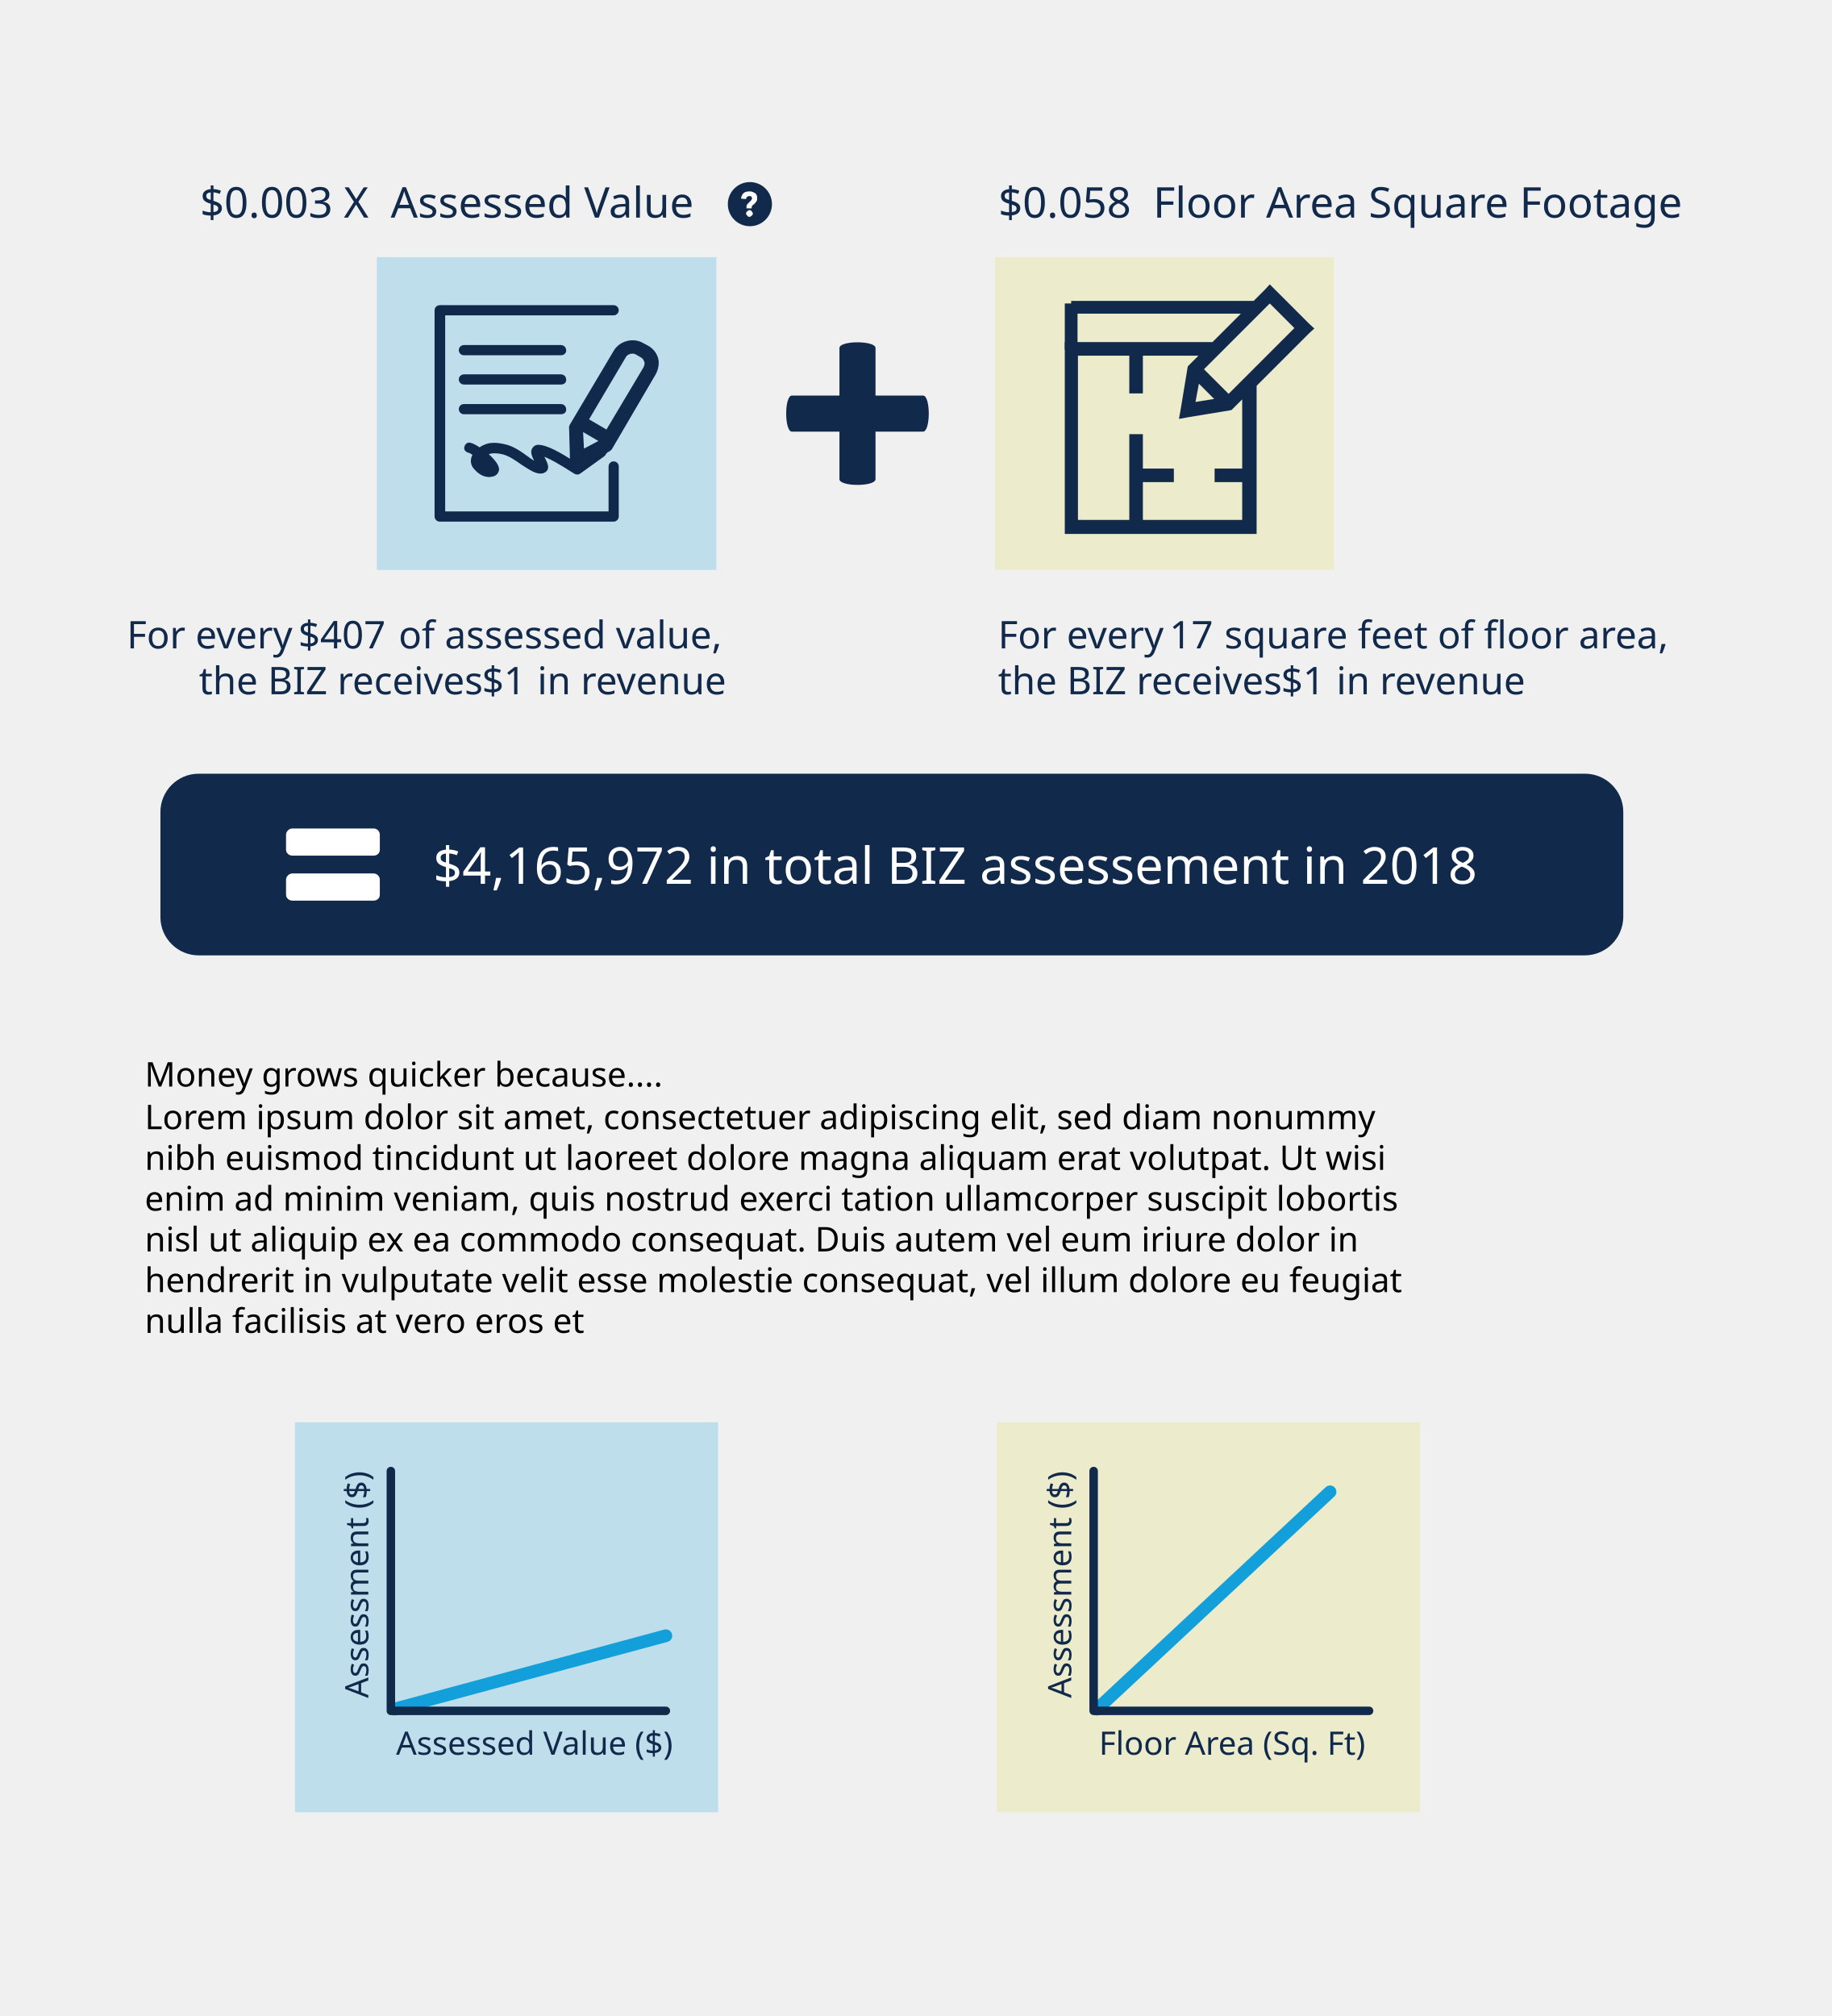
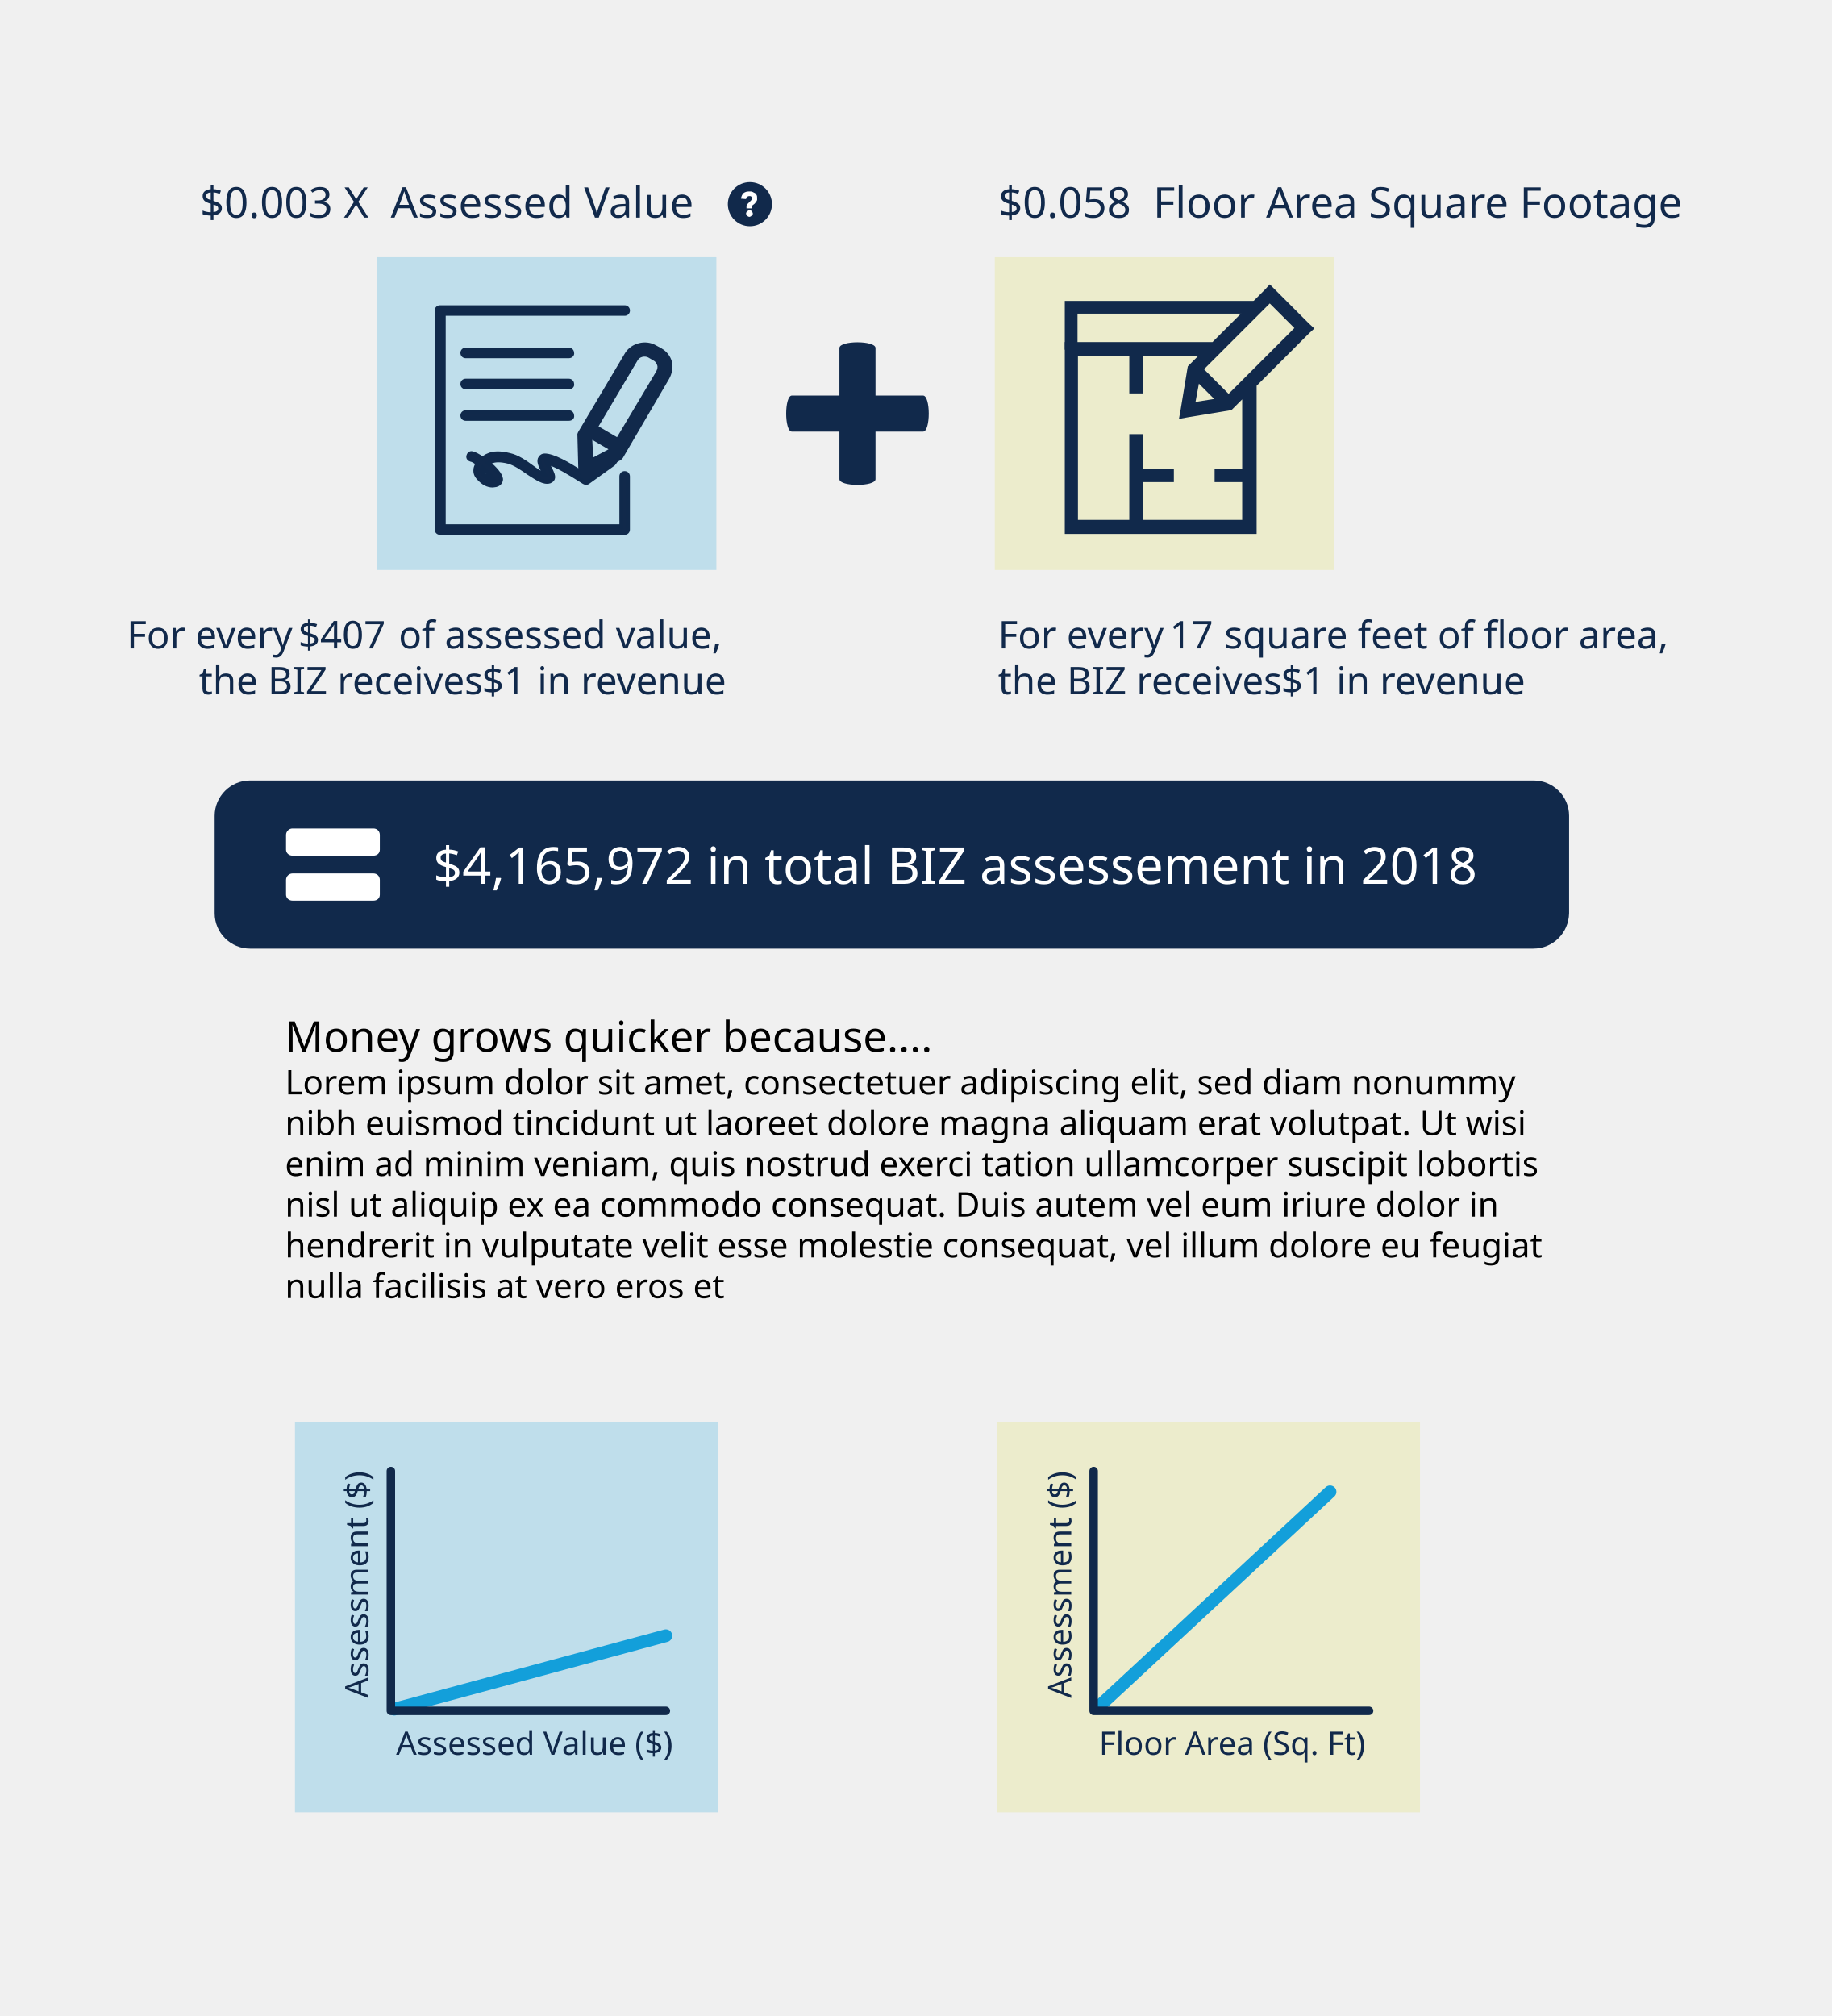
- <svg xmlns="http://www.w3.org/2000/svg" version="1.1" id="Layer_1" x="0px" y="0px" viewBox="0 0 431.5 475" style="enable-background:new 0 0 431.5 475;" xml:space="preserve">
+ <svg xmlns="http://www.w3.org/2000/svg" version="1.1" x="0px" y="0px" viewBox="0 0 431.5 475" style="enable-background:new 0 0 431.5 475;" xml:space="preserve">
  <style type="text/css">
- 	.st0{opacity:0.22;fill:#139FDA;}
+ 	.st0{opacity:0.22;fill:#139FDA;enable-background:new    ;}
	.st1{fill:#11294B;stroke:#10294B;stroke-miterlimit:10;}
	.st2{fill:#11294B;}
- 	.st3{opacity:0.25;fill:#E0E061;}
+ 	.st3{opacity:0.25;fill:#E0E061;enable-background:new    ;}
	.st4{font-family:'Avenir-Black';}
	.st5{font-size:10px;}
	.st6{letter-spacing:12;}
	.st7{font-family:'Avenir-Roman';}
	.st8{font-size:9px;}
	.st9{font-size:7.607px;}
	.st10{fill:none;stroke:#139FDA;stroke-width:3;stroke-linecap:round;stroke-miterlimit:10;}
	.st11{fill:none;stroke:#11294B;stroke-width:2;stroke-linecap:round;stroke-linejoin:round;stroke-miterlimit:10;}
	.st12{fill:#FFFFFF;}
	.st13{font-size:12px;}
- 	.st14{font-size:8px;}
- 	.st15{fill:none;}
+ 	.st14{fill:none;}
+ 	.st15{font-size:8px;}
	.st16{fill:none;stroke:#11294B;stroke-width:3;stroke-miterlimit:10;}
</style>
-   <g>
+   <g id="Layer_1">
    <rect x="88.8" y="60.6" class="st0" width="80" height="73.7" />
    <g>
-       <path class="st1" d="M144.6,122.4h-41c-0.4,0-0.7-0.3-0.7-0.7V73.1c0-0.4,0.3-0.7,0.7-0.7h41c0.4,0,0.7,0.3,0.7,0.7    c0,0.4-0.3,0.7-0.7,0.7h-40.2V121h39.5v-11.1c0-0.4,0.3-0.7,0.7-0.7s0.7,0.3,0.7,0.7v11.8C145.3,122.1,145,122.4,144.6,122.4z     M134.8,101.9 M143.1,105.5C143.1,105.5,143.1,105.6,143.1,105.5c-0.1,0.3-0.8,1.4-1,1.6l-2.5,1.8l-3.2,2.3    c-0.1,0.1-0.3,0.1-0.4,0.1c0,0,0,0,0,0l0,0c0,0,0,0,0,0h0c0,0,0,0,0,0c-0.3,0-0.4-0.1-1.5-0.8c-1.6-1-5.2-3.3-7.2-3.7    c0.1,0.4,0.4,0.9,0.6,1.2l0.1,0.2c0.5,1,0.8,1.7,0.6,2.2c-0.1,0.2-0.2,0.4-0.7,0.6c-1.3,0.4-2.8-0.7-4.7-1.9c-1.4-1-3-2.1-4.5-2.5    c-1.6-0.4-2.9-0.4-3.8,0c-0.1,0.1-0.3,0.2-0.6,0.3c1.4,1.2,2.7,2.6,2.8,3.6c0,0.5-0.3,1.1-1.1,1.3c-0.2,0-0.5,0.1-0.7,0.1    c-1.1,0-2.1-0.5-3.1-1.6c-0.8-0.8-0.8-1.6-0.7-2.2c0.1-0.4,0.3-0.8,0.5-1.1c-0.6-0.4-1.2-0.8-1.5-0.8c-0.4-0.1-0.7-0.4-0.6-0.8    c0.1-0.4,0.4-0.7,0.8-0.6c0.5,0.1,1.3,0.5,2.3,1.2c0.6-0.4,1.1-0.7,1.2-0.7c1.2-0.6,2.8-0.6,4.8-0.1c1.8,0.4,3.5,1.6,5,2.7    c0.9,0.7,2.2,1.5,2.9,1.7c-0.1-0.3-0.3-0.6-0.3-0.7l-0.1-0.2c-0.7-1.3-1.1-2.3-0.6-2.9c0.2-0.3,0.5-0.5,0.9-0.5    c1.9,0,5.1,1.8,8.3,3.9 M113.1,108c-0.1,0.2-0.2,0.3-0.2,0.5c0,0.2,0,0.5,0.3,0.9c0.5,0.5,1.2,1.2,2.2,1.1    C115.1,109.9,114.1,108.9,113.1,108z M132.2,97.1h-22.9c-0.4,0-0.7-0.3-0.7-0.7c0-0.4,0.3-0.7,0.7-0.7h22.9c0.4,0,0.7,0.3,0.7,0.7    C133,96.8,132.7,97.1,132.2,97.1z M132.2,90.1h-22.9c-0.4,0-0.7-0.3-0.7-0.7c0-0.4,0.3-0.7,0.7-0.7h22.9c0.4,0,0.7,0.3,0.7,0.7    C133,89.8,132.7,90.1,132.2,90.1z M132.2,83.2h-22.9c-0.4,0-0.7-0.3-0.7-0.7c0-0.4,0.3-0.7,0.7-0.7h22.9c0.4,0,0.7,0.3,0.7,0.7    C133,82.8,132.7,83.2,132.2,83.2z" />
-       <path class="st2" d="M151.5,80.8c-2.3-1.3-5.4-0.5-6.8,1.7l-10.4,17.5c-0.1,0.2-0.3,0.6-0.2,0.9l0.2,7.4c0.1,0.6,0.3,1,0.8,1.3    c0.4,0.2,0.8,0.3,1.3,0.2c0.1,0,0.2,0,0.4-0.1l6.7-3.3c0.3-0.2,0.5-0.3,0.7-0.6l10.3-17.6c0.6-1.1,0.9-2.5,0.6-3.7    c-0.3-1.2-1.1-2.3-2.3-3L151.5,80.8z M137.4,101.8l3.6,2.1l-3.4,1.8L137.4,101.8z M151.6,86.6l-8.7,14.6l-4.1-2.4l8.7-14.7    c0.4-0.7,1.5-1,2.3-0.6l1.2,0.7c0.4,0.2,0.6,0.5,0.8,1S151.8,86.2,151.6,86.6z" />
+       <path class="st1" d="M147.2,125.51h-43.53c-0.42,0-0.74-0.32-0.74-0.74V73.17c0-0.42,0.32-0.74,0.74-0.74h43.53    c0.42,0,0.74,0.32,0.74,0.74c0,0.42-0.32,0.74-0.74,0.74h-42.68v50.11h41.93v-11.78c0-0.42,0.32-0.74,0.74-0.74    s0.74,0.32,0.74,0.74v12.53C147.94,125.19,147.62,125.51,147.2,125.51z M145.61,107.57C145.61,107.57,145.61,107.68,145.61,107.57    c-0.11,0.32-0.85,1.49-1.06,1.7l-2.65,1.91l-3.4,2.44c-0.11,0.11-0.32,0.11-0.42,0.11l0,0l0,0l0,0l0,0l0,0    c-0.32,0-0.42-0.11-1.59-0.85c-1.7-1.06-5.52-3.5-7.64-3.93c0.11,0.42,0.42,0.96,0.64,1.27l0.11,0.21    c0.53,1.06,0.85,1.8,0.64,2.34c-0.11,0.21-0.21,0.42-0.74,0.64c-1.38,0.42-2.97-0.74-4.99-2.02c-1.49-1.06-3.18-2.23-4.78-2.65    c-1.7-0.42-3.08-0.42-4.03,0c-0.11,0.11-0.32,0.21-0.64,0.32c1.49,1.27,2.87,2.76,2.97,3.82c0,0.53-0.32,1.17-1.17,1.38    c-0.21,0-0.53,0.11-0.74,0.11c-1.17,0-2.23-0.53-3.29-1.7c-0.85-0.85-0.85-1.7-0.74-2.34c0.11-0.42,0.32-0.85,0.53-1.17    c-0.64-0.42-1.27-0.85-1.59-0.85c-0.42-0.11-0.74-0.42-0.64-0.85s0.42-0.74,0.85-0.64c0.53,0.11,1.38,0.53,2.44,1.27    c0.64-0.42,1.17-0.74,1.27-0.74c1.27-0.64,2.97-0.64,5.1-0.11c1.91,0.42,3.72,1.7,5.31,2.87c0.96,0.74,2.34,1.59,3.08,1.8    c-0.11-0.32-0.32-0.64-0.32-0.74l-0.11-0.21c-0.74-1.38-1.17-2.44-0.64-3.08c0.21-0.32,0.53-0.53,0.96-0.53    c2.02,0,5.41,1.91,8.81,4.14 M113.76,110.22c-0.11,0.21-0.21,0.32-0.21,0.53s0,0.53,0.32,0.96c0.53,0.53,1.27,1.27,2.34,1.17    C115.88,112.24,114.82,111.18,113.76,110.22z M134.04,98.65h-24.31c-0.42,0-0.74-0.32-0.74-0.74c0-0.42,0.32-0.74,0.74-0.74h24.31    c0.42,0,0.74,0.32,0.74,0.74C134.89,98.33,134.57,98.65,134.04,98.65z M134.04,91.22h-24.31c-0.42,0-0.74-0.32-0.74-0.74    c0-0.42,0.32-0.74,0.74-0.74h24.31c0.42,0,0.74,0.32,0.74,0.74C134.89,90.9,134.57,91.22,134.04,91.22z M134.04,83.9h-24.31    c-0.42,0-0.74-0.32-0.74-0.74c0-0.42,0.32-0.74,0.74-0.74h24.31c0.42,0,0.74,0.32,0.74,0.74C134.89,83.47,134.57,83.9,134.04,83.9    z" />
+       <path class="st2" d="M154.53,81.35c-2.44-1.38-5.73-0.53-7.22,1.8l-11.04,18.58c-0.11,0.21-0.32,0.64-0.21,0.96l0.21,7.86    c0.11,0.64,0.32,1.06,0.85,1.38c0.42,0.21,0.85,0.32,1.38,0.21c0.11,0,0.21,0,0.42-0.11l7.11-3.5c0.32-0.21,0.53-0.32,0.74-0.64    l10.93-18.68c0.64-1.17,0.96-2.65,0.64-3.93c-0.32-1.27-1.17-2.44-2.44-3.18L154.53,81.35z M139.56,103.64l3.82,2.23l-3.61,1.91    L139.56,103.64z M154.63,87.51l-9.24,15.5l-4.35-2.55l9.24-15.61c0.42-0.74,1.59-1.06,2.44-0.64l1.27,0.74    c0.42,0.21,0.64,0.53,0.85,1.06C155.06,86.55,154.84,87.08,154.63,87.51z" />
    </g>
-   </g>
-   <rect x="234.4" y="60.6" class="st3" width="80" height="73.7" />
-   <text transform="matrix(1 0 0 1 47.1227 51.2788)">
-     <tspan x="0" y="0" class="st2 st4 st5">$0.003 X  Assessed Value</tspan>
-     <tspan x="121.8" y="0" class="st2 st4 st5 st6">	</tspan>
-   </text>
-   <text transform="matrix(1 0 0 1 29.881 152.7787)">
-     <tspan x="0" y="0" class="st2 st7 st8">For every </tspan>
-     <tspan x="40.4" y="0" class="st2 st4 st8">$407</tspan>
-     <tspan x="61.7" y="0" class="st2 st7 st8"> of assessed value, </tspan>
-     <tspan x="17" y="10.8" class="st2 st7 st8">the BIZ receives </tspan>
-     <tspan x="83.7" y="10.8" class="st2 st4 st8">$1</tspan>
-     <tspan x="94.4" y="10.8" class="st2 st7 st8"> in revenue</tspan>
-   </text>
-   <g>
-     <path class="st2" d="M217.5,101.7c1.8,0,1.8-8.5,0-8.5h-11.2V82c0-1.8-8.5-1.8-8.5,0v11.2h-11.2c-1.8,0-1.8,8.5,0,8.5h11.2v11.2   c0,1.8,8.5,1.8,8.5,0v-11.2H217.5z" />
-   </g>
-   <path class="st2" d="M299.2,67l-1.1,1.2l-12.4,12.4h-33.2h-1.6v1.6v42v1.6h1.6h42h1.6v-1.6V90.9l12.4-12.4l1.2-1.1l-1.2-1.1  l-8.1-8.1L299.2,67z M299.2,71.5l5.8,5.8l-15.5,15.5l-5.8-5.8L299.2,71.5z M254,83.8h12.1v8.9h3.2v-8.9h13.1l-2.1,2.1l-0.4,0.4  l-0.1,0.5l-1.6,9.7l-0.4,2.2l2.2-0.4l9.7-1.6l0.5-0.1l0.4-0.4l2.1-2.1v16.3h-6.5v3.2h6.5v8.9h-23.4v-8.9h7.3v-3.2h-7.3v-8.1h-3.2  v20.2H254V83.8z M282.5,90.4l3.6,3.6l-4.4,0.7L282.5,90.4z" />
-   <text transform="matrix(1 0 0 1 235.2465 51.278)" class="st2 st4 st5">$0.058  Floor Area Square Footage</text>
-   <text transform="matrix(1 0 0 1 235.1689 152.778)">
-     <tspan x="0" y="0" class="st2 st7 st8">For every </tspan>
-     <tspan x="40.4" y="0" class="st2 st4 st8">17</tspan>
-     <tspan x="51" y="0" class="st2 st7 st8"> square feet of floor area, </tspan>
-     <tspan x="0" y="10.8" class="st2 st7 st8">the BIZ receives </tspan>
-     <tspan x="66.7" y="10.8" class="st2 st4 st8">$1</tspan>
-     <tspan x="77.4" y="10.8" class="st2 st7 st8"> in revenue</tspan>
-   </text>
-   <g>
-     <rect x="69.5" y="335.1" class="st0" width="99.7" height="91.9" />
+     <rect x="234.4" y="60.6" class="st3" width="80" height="73.7" />
+     <text transform="matrix(1 0 0 1 47.1227 51.2788)" class="st2 st4 st5">$0.003 X  Assessed Value</text>
+     <text transform="matrix(1 0 0 1 168.9227 51.2788)" class="st2 st4 st5 st6"> </text>
+     <text transform="matrix(1 0 0 1 29.881 152.7787)" class="st2 st7 st8">For every </text>
+     <text transform="matrix(1 0 0 1 70.281 152.7787)" class="st2 st4 st8">$407</text>
+     <text transform="matrix(1 0 0 1 91.581 152.7787)" class="st2 st7 st8"> of assessed value, </text>
+     <text transform="matrix(1 0 0 1 46.881 163.5787)" class="st2 st7 st8">the BIZ receives </text>
+     <text transform="matrix(1 0 0 1 113.581 163.5787)" class="st2 st4 st8">$1</text>
+     <text transform="matrix(1 0 0 1 124.281 163.5787)" class="st2 st7 st8"> in revenue</text>
    <g>
+       <path class="st2" d="M217.5,101.7c1.8,0,1.8-8.5,0-8.5h-11.2V82c0-1.8-8.5-1.8-8.5,0v11.2h-11.2c-1.8,0-1.8,8.5,0,8.5h11.2v11.2    c0,1.8,8.5,1.8,8.5,0v-11.2H217.5z" />
+     </g>
+     <text transform="matrix(1 0 0 1 235.2465 51.278)" class="st2 st4 st5">$0.058  Floor Area Square Footage</text>
+     <text transform="matrix(1 0 0 1 235.1689 152.778)" class="st2 st7 st8">For every </text>
+     <text transform="matrix(1 0 0 1 275.5689 152.778)" class="st2 st4 st8">17</text>
+     <text transform="matrix(1 0 0 1 286.1689 152.778)" class="st2 st7 st8"> square feet of floor area, </text>
+     <text transform="matrix(1 0 0 1 235.1689 163.578)" class="st2 st7 st8">the BIZ receives </text>
+     <text transform="matrix(1 0 0 1 301.8689 163.578)" class="st2 st4 st8">$1</text>
+     <text transform="matrix(1 0 0 1 312.5689 163.578)" class="st2 st7 st8"> in revenue</text>
+     <g>
+       <rect x="69.5" y="335.1" class="st0" width="99.7" height="91.9" />
      <g>
-         <text transform="matrix(6.123234e-17 -1 1 6.123234e-17 86.788 400.075)" class="st2 st7 st9">Assessment ($)</text>
+         <g>
+           <text transform="matrix(6.123234e-17 -1 1 6.123234e-17 86.788 400.0752)" class="st2 st7 st9">Assessment ($)</text>
+         </g>
+         <g>
+           <text transform="matrix(1 0 0 1 93.3314 413.4422)" class="st2 st7 st9">Assessed Value ($)</text>
+         </g>
+         <line class="st10" x1="92.9" y1="402.7" x2="156.9" y2="385.4" />
+         <polyline class="st11" points="92.1,346.6 92.1,403.1 156.9,403.1    " />
      </g>
+     </g>
+     <g>
+       <rect x="234.9" y="335.1" class="st3" width="99.7" height="91.9" />
      <g>
-         <text transform="matrix(1 0 0 1 93.3314 413.4422)" class="st2 st7 st9">Assessed Value ($)</text>
+         <g>
+           <text transform="matrix(6.123234e-17 -1 1 6.123234e-17 252.4206 400.0752)" class="st2 st7 st9">Assessment ($)</text>
+         </g>
+         <g>
+           <text transform="matrix(1 0 0 1 258.9641 413.4424)" class="st2 st7 st9">Floor Area (Sq. Ft)</text>
+         </g>
+         <line class="st10" x1="258.5" y1="402.48" x2="313.4" y2="351.5" />
+         <polyline class="st11" points="257.7,346.6 257.7,403.1 322.6,403.1    " />
      </g>
-       <line class="st10" x1="92.9" y1="402.7" x2="156.9" y2="385.4" />
-       <polyline class="st11" points="92.1,346.6 92.1,403.1 156.9,403.1   " />
    </g>
-   </g>
-   <g>
-     <rect x="234.9" y="335.1" class="st3" width="99.7" height="91.9" />
-     <g>
-       <g>
-         <text transform="matrix(6.123234e-17 -1 1 6.123234e-17 252.4206 400.0753)" class="st2 st7 st9">Assessment ($)</text>
-       </g>
-       <g>
-         <text transform="matrix(1 0 0 1 258.9641 413.4424)" class="st2 st7 st9">Floor Area (Sq. Ft)</text>
-       </g>
-       <line class="st10" x1="258.5" y1="402.7" x2="313.4" y2="351.5" />
-       <polyline class="st11" points="257.7,346.6 257.7,403.1 322.6,403.1   " />
-     </g>
-   </g>
-   <g>
-     <path class="st2" d="M373.4,225.1H46.8c-4.9,0-9-4-9-9v-24.8c0-4.9,4-9,9-9h326.7c4.9,0,9,4,9,9v24.8   C382.4,221.1,378.4,225.1,373.4,225.1z" />
+     <path class="st2" d="M361.3,223.51H58.91c-4.54,0-8.33-3.7-8.33-8.33v-22.96c0-4.54,3.7-8.33,8.33-8.33h302.49   c4.54,0,8.33,3.7,8.33,8.33v22.96C369.63,219.81,365.93,223.51,361.3,223.51z" />
    <g>
      <g>
        <text transform="matrix(1 0 0 1 102.0506 208.2344)" class="st12 st4 st13">$4,165,972 in total BIZ assessement in 2018</text>
      </g>
      <g>
        <path class="st12" d="M68.9,195.2H88c0.9,0,1.5,0.7,1.5,1.5v3.5c0,0.8-0.6,1.4-1.5,1.4H68.9c-0.8,0-1.5-0.6-1.5-1.4v-3.5     C67.4,195.9,68.1,195.2,68.9,195.2z" />
        <path class="st12" d="M68.9,205.8H88c0.9,0,1.5,0.7,1.5,1.5v3.5c0,0.8-0.6,1.4-1.5,1.4H68.9c-0.8,0-1.5-0.6-1.5-1.4v-3.5     C67.4,206.5,68.1,205.8,68.9,205.8z" />
      </g>
    </g>
+     <g>
+       <circle class="st2" cx="176.7" cy="48.1" r="5.2" />
+       <path class="st12" d="M175.9,48.7c0-0.2,0-0.3,0.1-0.4c0-0.1,0.1-0.2,0.2-0.3c0.1-0.1,0.3-0.3,0.4-0.4c0.1-0.1,0.2-0.2,0.3-0.3    s0.2-0.2,0.2-0.3c0.1-0.1,0.1-0.2,0.1-0.3c0-0.2-0.1-0.3-0.2-0.4c-0.1-0.1-0.2-0.1-0.4-0.1c-0.3,0-0.4,0.1-0.6,0.2    c-0.1,0.1-0.2,0.3-0.2,0.5l-1.2-0.1c0.1-0.6,0.3-1,0.6-1.3c0.4-0.3,0.8-0.4,1.4-0.4c0.2,0,0.5,0,0.7,0.1s0.4,0.2,0.6,0.3    c0.2,0.1,0.3,0.3,0.4,0.5c0.1,0.2,0.1,0.4,0.1,0.7c0,0.2,0,0.3,0,0.4c0,0.1-0.1,0.2-0.2,0.4c-0.1,0.1-0.2,0.2-0.3,0.4    c-0.1,0.1-0.3,0.3-0.5,0.4c-0.1,0.1-0.2,0.2-0.2,0.3s-0.1,0.2-0.1,0.3v0.2h-1.2L175.9,48.7L175.9,48.7z M175.8,50.3    c0-0.1,0-0.2,0.1-0.3c0-0.1,0.1-0.2,0.2-0.2c0.1-0.1,0.1-0.1,0.2-0.2c0.1,0,0.2-0.1,0.3-0.1s0.2,0,0.3,0.1c0.1,0,0.2,0.1,0.2,0.2    c0.1,0.1,0.1,0.1,0.2,0.2c0,0.1,0.1,0.2,0.1,0.3s0,0.2-0.1,0.3c0,0.1-0.1,0.2-0.2,0.2c-0.1,0.1-0.1,0.1-0.2,0.2    c-0.1,0-0.2,0.1-0.3,0.1s-0.2,0-0.3-0.1c-0.1,0-0.2-0.1-0.2-0.2c-0.1-0.1-0.1-0.1-0.2-0.2S175.8,50.4,175.8,50.3z" />
+     </g>
+     <text transform="matrix(1 0 0 1 67.1512 247.807)" class="st4 st5">Money grows quicker because....</text>
+     <rect x="67.15" y="251.81" class="st14" width="286" height="59" />
+     <text transform="matrix(1 0 0 1 67.1512 257.8549)" class="st7 st15">Lorem ipsum dolor sit amet, consectetuer adipiscing elit, sed diam nonummy </text>
+     <text transform="matrix(1 0 0 1 67.1512 267.4549)" class="st7 st15">nibh euismod tincidunt ut laoreet dolore magna aliquam erat volutpat. Ut wisi </text>
+     <text transform="matrix(1 0 0 1 67.1512 277.055)" class="st7 st15">enim ad minim veniam, quis nostrud exerci tation ullamcorper suscipit lobortis </text>
+     <text transform="matrix(1 0 0 1 67.1512 286.6549)" class="st7 st15">nisl ut aliquip ex ea commodo consequat. Duis autem vel eum iriure dolor in </text>
+     <text transform="matrix(1 0 0 1 67.1512 296.2549)" class="st7 st15">hendrerit in vulputate velit esse molestie consequat, vel illum dolore eu feugiat </text>
+     <text transform="matrix(1 0 0 1 67.1512 305.8549)" class="st7 st15">nulla facilisis at vero eros et </text>
+     <g>
+       <path class="st2" d="M299.2,67l-1.1,1.2l-12.4,12.4h-33.2h-1.6v1.6v42v1.6h1.6h42h1.6v-1.6V90.9l12.4-12.4l1.2-1.1l-1.2-1.1    l-8.1-8.1L299.2,67z M299.2,71.5l5.8,5.8l-15.5,15.5l-5.8-5.8L299.2,71.5z M254,83.8h12.1v8.9h3.2v-8.9h13.1l-2.1,2.1l-0.4,0.4    l-0.1,0.5l-1.6,9.7l-0.4,2.2l2.2-0.4l9.7-1.6l0.5-0.1l0.4-0.4l2.1-2.1v16.3h-6.5v3.2h6.5v8.9h-23.4v-8.9h7.3v-3.2h-7.3v-8.1h-3.2    v20.2H254V83.8z M282.5,90.4l3.6,3.6l-4.4,0.7L282.5,90.4z" />
+       <polyline class="st16" points="296.61,72.4 252.4,72.4 252.4,82.4   " />
+     </g>
  </g>
-   <g>
-     <circle class="st2" cx="176.7" cy="48.1" r="5.2" />
-     <path class="st12" d="M175.9,48.7c0-0.2,0-0.3,0.1-0.4c0-0.1,0.1-0.2,0.2-0.3c0.1-0.1,0.3-0.3,0.4-0.4c0.1-0.1,0.2-0.2,0.3-0.3   c0.1-0.1,0.2-0.2,0.2-0.3c0.1-0.1,0.1-0.2,0.1-0.3c0-0.2-0.1-0.3-0.2-0.4c-0.1-0.1-0.2-0.1-0.4-0.1c-0.3,0-0.4,0.1-0.6,0.2   c-0.1,0.1-0.2,0.3-0.2,0.5l-1.2-0.1c0.1-0.6,0.3-1,0.6-1.3c0.4-0.3,0.8-0.4,1.4-0.4c0.2,0,0.5,0,0.7,0.1c0.2,0.1,0.4,0.2,0.6,0.3   c0.2,0.1,0.3,0.3,0.4,0.5c0.1,0.2,0.1,0.4,0.1,0.7c0,0.2,0,0.3,0,0.4c0,0.1-0.1,0.2-0.2,0.4c-0.1,0.1-0.2,0.2-0.3,0.4   c-0.1,0.1-0.3,0.3-0.5,0.4c-0.1,0.1-0.2,0.2-0.2,0.3c0,0.1-0.1,0.2-0.1,0.3v0.2h-1.2V48.7z M175.8,50.3c0-0.1,0-0.2,0.1-0.3   c0-0.1,0.1-0.2,0.2-0.2c0.1-0.1,0.1-0.1,0.2-0.2c0.1,0,0.2-0.1,0.3-0.1c0.1,0,0.2,0,0.3,0.1c0.1,0,0.2,0.1,0.2,0.2   c0.1,0.1,0.1,0.1,0.2,0.2c0,0.1,0.1,0.2,0.1,0.3c0,0.1,0,0.2-0.1,0.3c0,0.1-0.1,0.2-0.2,0.2c-0.1,0.1-0.1,0.1-0.2,0.2   c-0.1,0-0.2,0.1-0.3,0.1c-0.1,0-0.2,0-0.3-0.1c-0.1,0-0.2-0.1-0.2-0.2c-0.1-0.1-0.1-0.1-0.2-0.2S175.8,50.4,175.8,50.3z" />
-   </g>
-   <text transform="matrix(1 0 0 1 34.1012 256)" class="st4 st14">Money grows quicker because....</text>
-   <rect x="34.1" y="260" class="st15" width="286" height="59" />
-   <text transform="matrix(1 0 0 1 34.1012 266.0479)">
-     <tspan x="0" y="0" class="st7 st14">Lorem ipsum dolor sit amet, consectetuer adipiscing elit, sed diam nonummy </tspan>
-     <tspan x="0" y="9.6" class="st7 st14">nibh euismod tincidunt ut laoreet dolore magna aliquam erat volutpat. Ut wisi </tspan>
-     <tspan x="0" y="19.2" class="st7 st14">enim ad minim veniam, quis nostrud exerci tation ullamcorper suscipit lobortis </tspan>
-     <tspan x="0" y="28.8" class="st7 st14">nisl ut aliquip ex ea commodo consequat. Duis autem vel eum iriure dolor in </tspan>
-     <tspan x="0" y="38.4" class="st7 st14">hendrerit in vulputate velit esse molestie consequat, vel illum dolore eu feugiat </tspan>
-     <tspan x="0" y="48" class="st7 st14">nulla facilisis at vero eros et </tspan>
-   </text>
-   <line class="st16" x1="252.4" y1="82.4" x2="252.4" y2="71.5" />
-   <line class="st16" x1="296.2" y1="72.4" x2="252.4" y2="72.4" />
+   <g id="Layer_2">
+ </g>
</svg>
